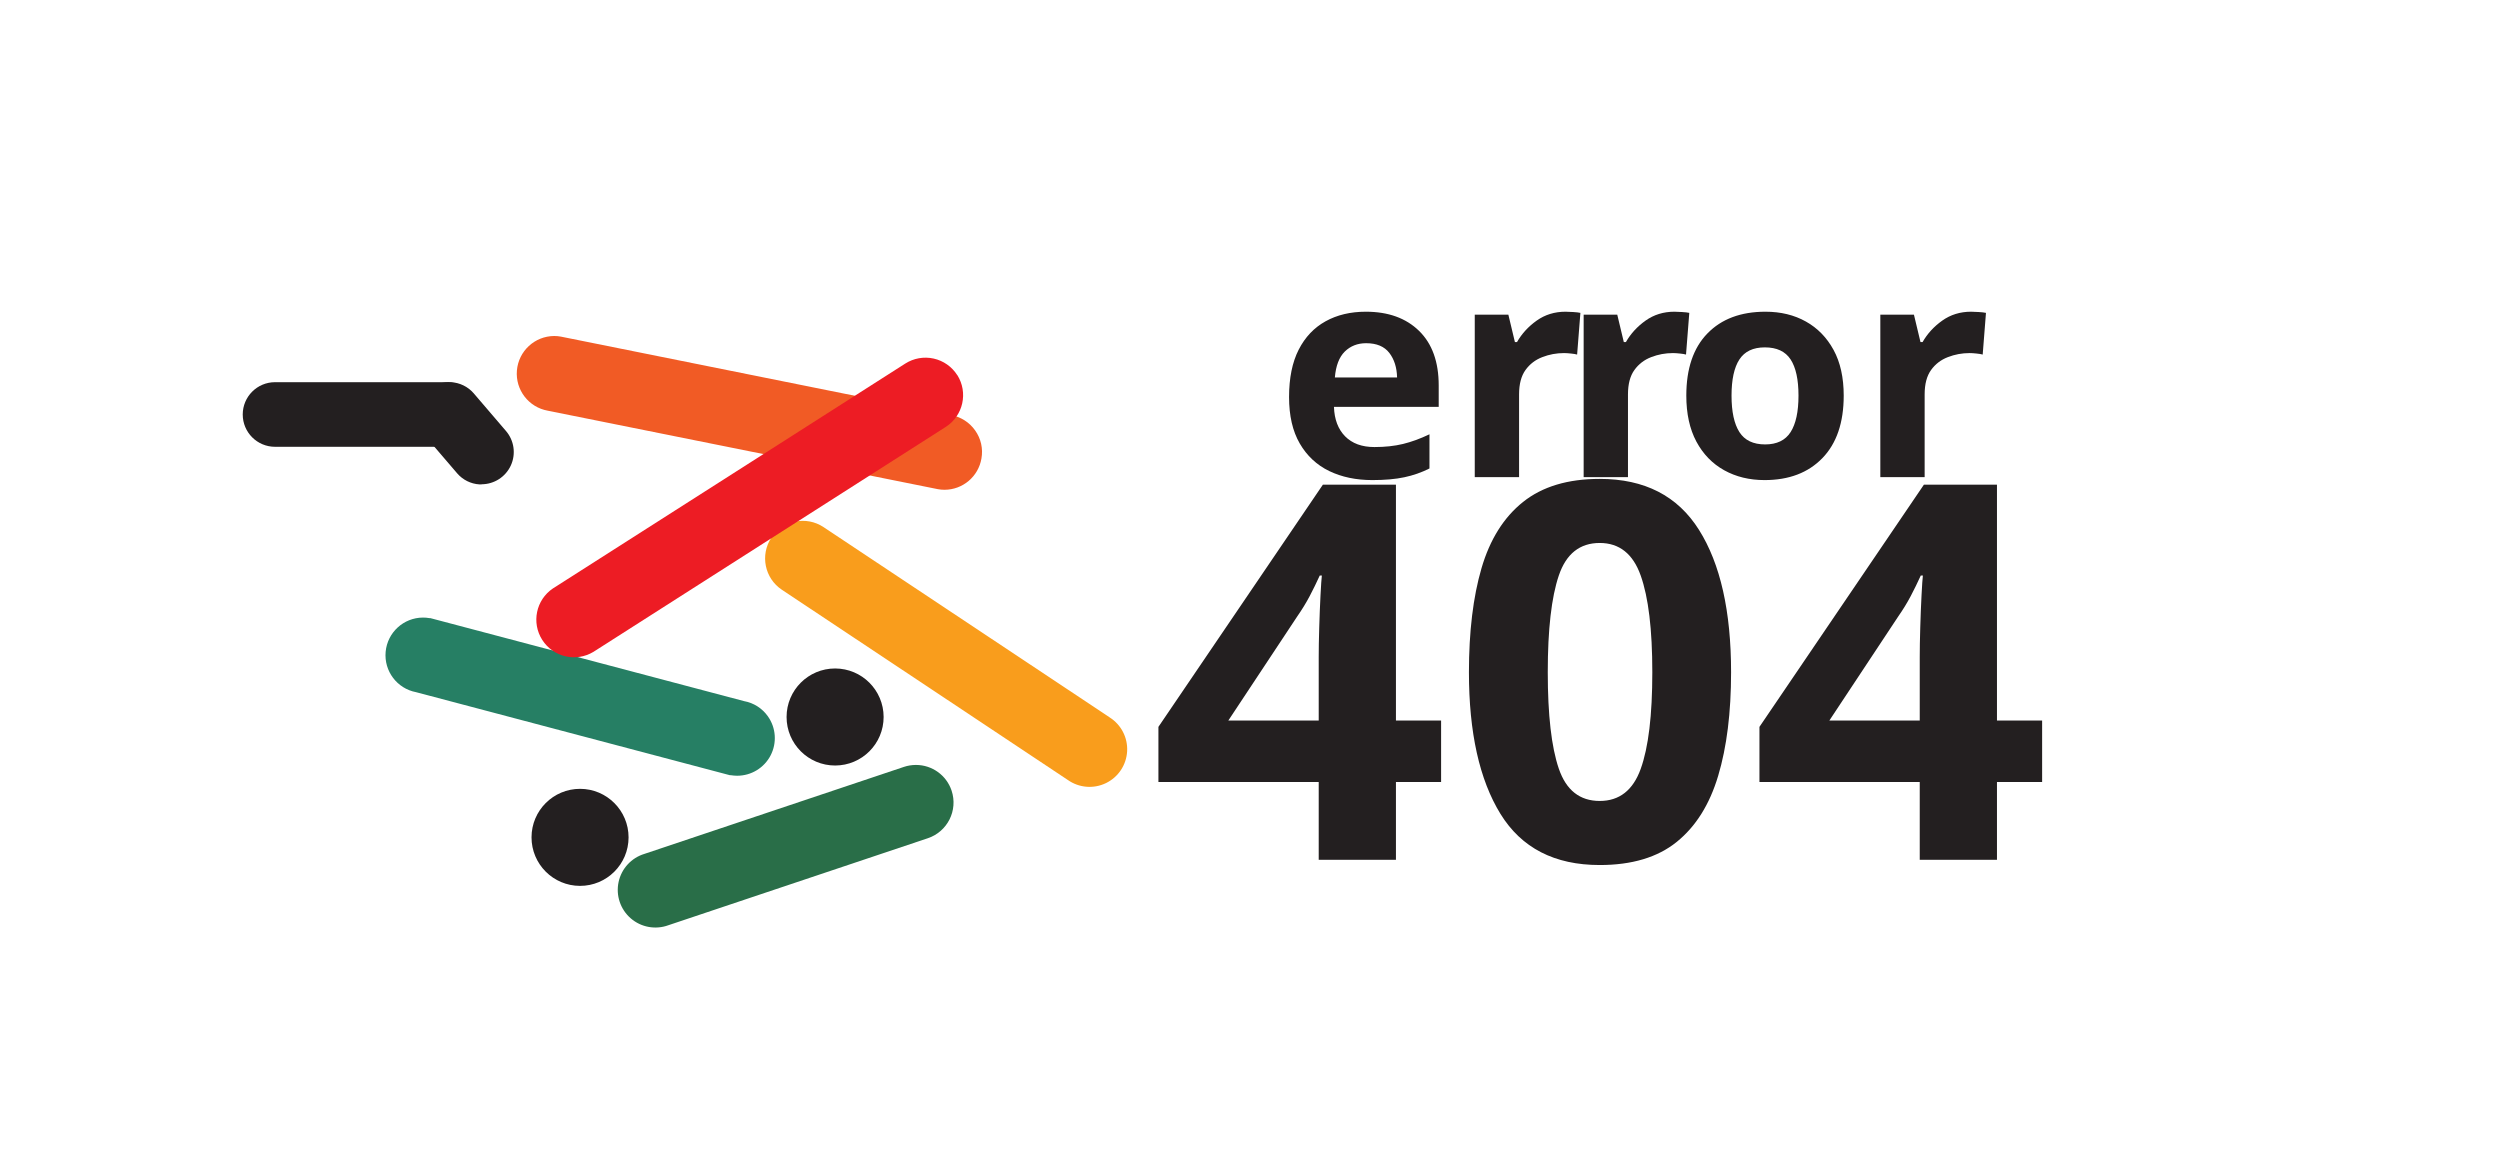
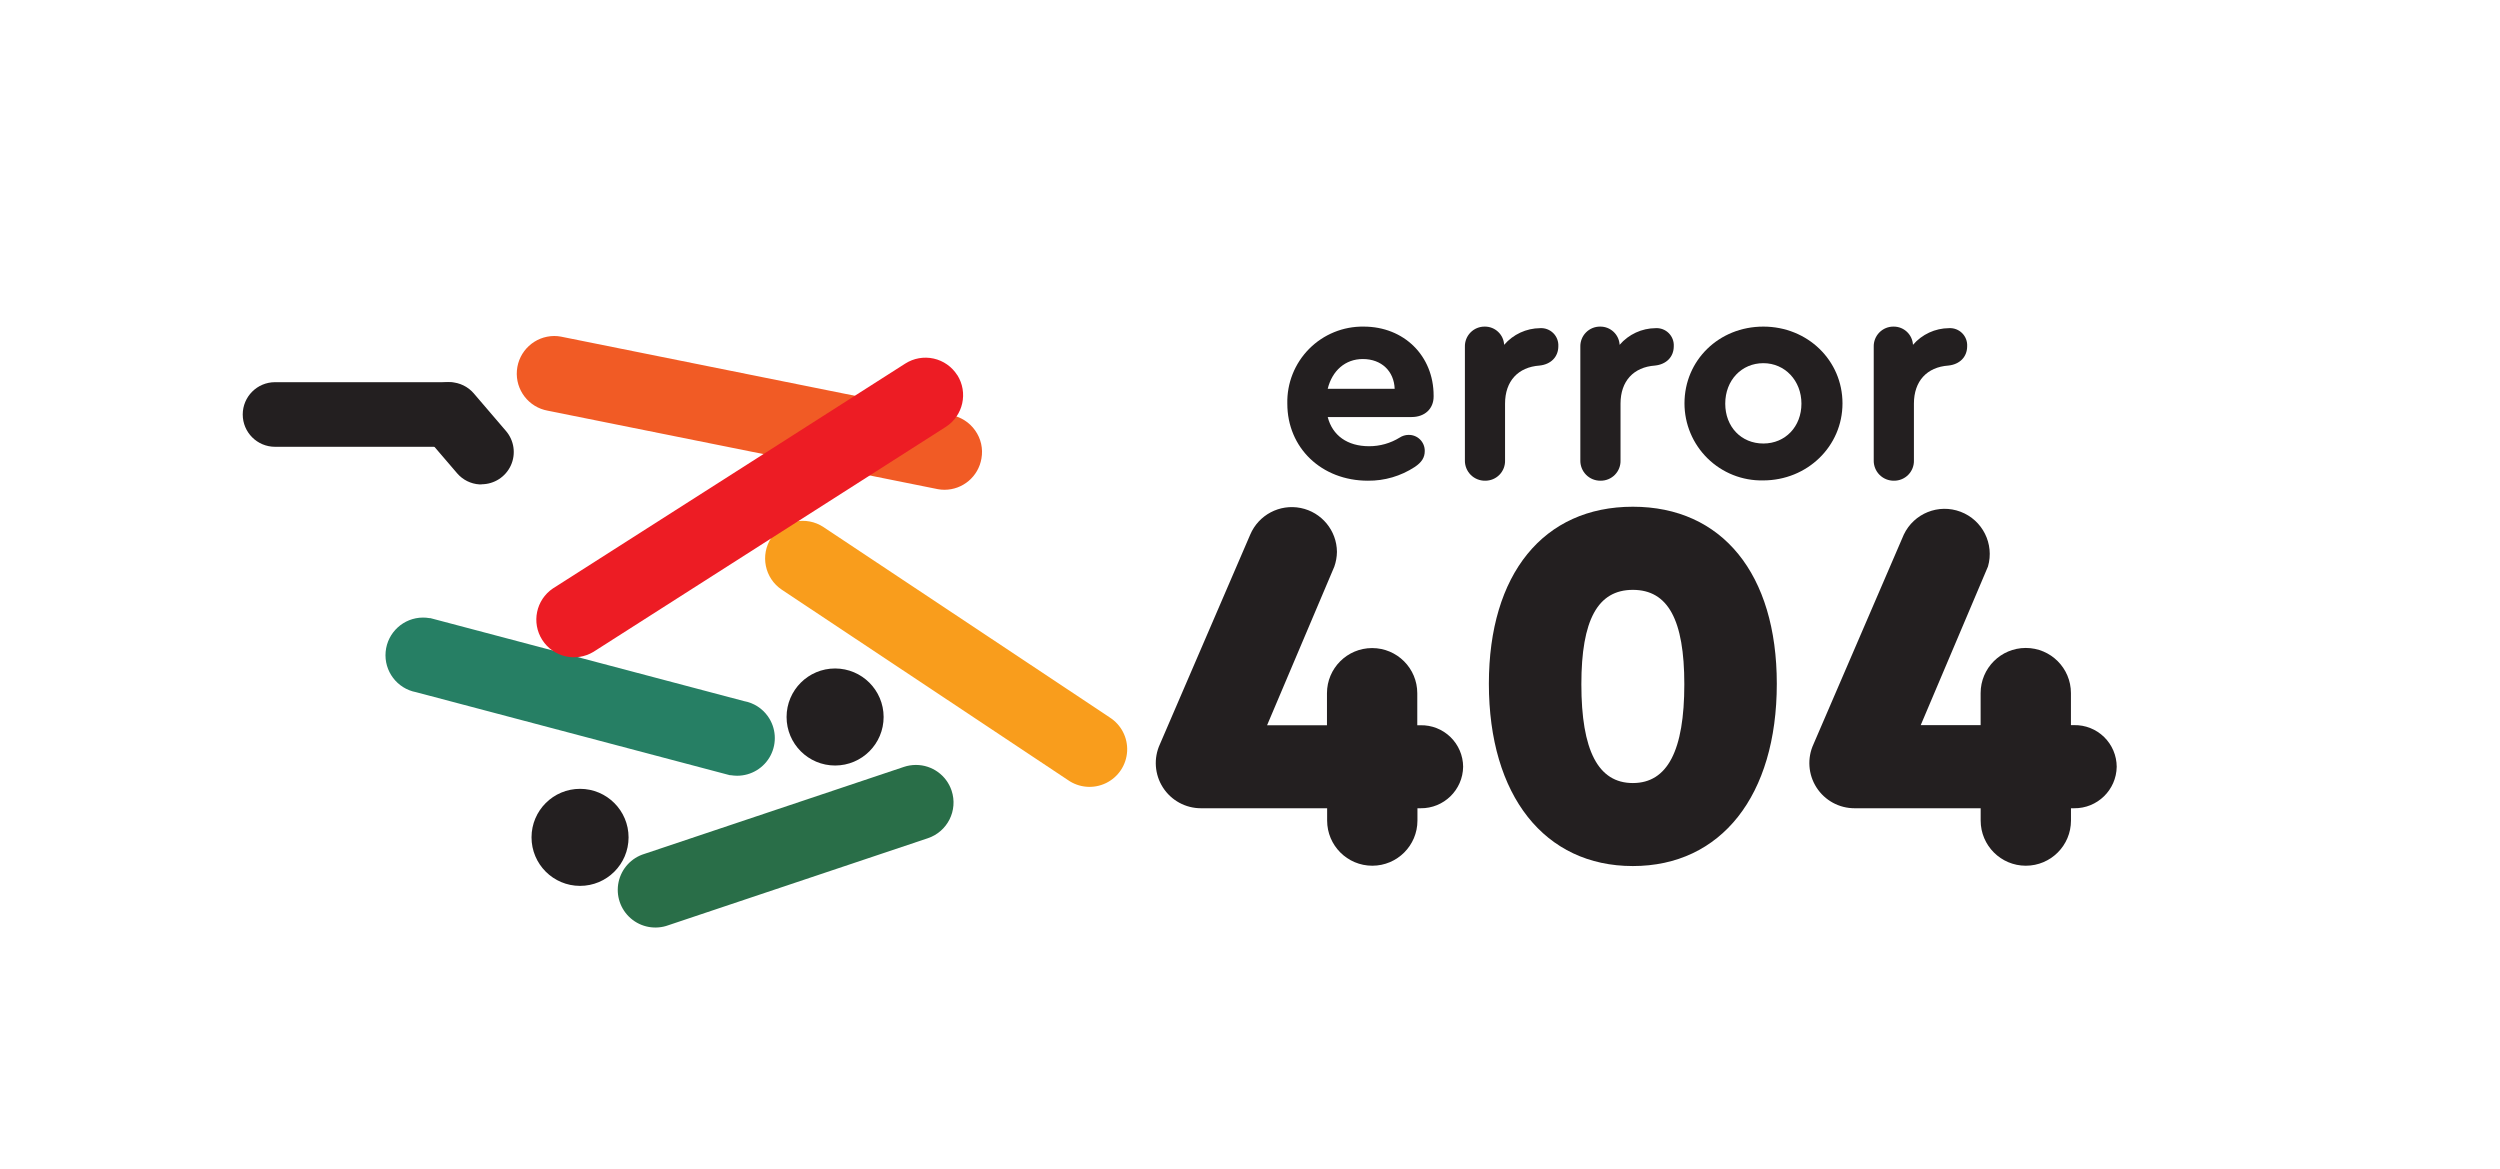
<svg xmlns="http://www.w3.org/2000/svg" id="Isolation_Mode" data-name="Isolation Mode" viewBox="0 0 609 284.63">
  <defs>
-     <style>.cls-1{fill:#296e48;}.cls-2{fill:#f99d1c;}.cls-3{fill:#f15b25;}.cls-4{fill:#267f64;}.cls-5,.cls-6,.cls-7{fill:#231f20;}.cls-6{font-size:127.98px;font-family:CeraRoundPro-Black, Cera Round Pro;font-weight:800;}.cls-7{font-size:72.49px;font-family:CeraRoundPro-Bold, Cera Round Pro;font-weight:700;}.cls-8{letter-spacing:-0.01em;}.cls-9{fill:#ed1c24;}</style>
+     <style>.cls-1{fill:#296e48;}.cls-2{fill:#f99d1c;}.cls-3{fill:#f15b25;}.cls-4{fill:#267f64;}.cls-5{fill:#231f20;}.cls-6{fill:#ed1c24;}</style>
  </defs>
  <path class="cls-1" d="M231.81,192.6a9.15,9.15,0,0,0-8.69-6.26,9.28,9.28,0,0,0-2.91.47L157,208a9.17,9.17,0,1,0,5.83,17.38L226,204.2A9.17,9.17,0,0,0,231.81,192.6Z" />
  <path class="cls-2" d="M270.28,174.73l-69.66-46.32a9.16,9.16,0,0,0-10.15,15.26L260.12,190a9.17,9.17,0,1,0,10.16-15.26Z" />
  <path class="cls-3" d="M237.54,104.85a9.07,9.07,0,0,0-5.94-3.74L136.63,82a8.67,8.67,0,0,0-1.63-.15,9.17,9.17,0,0,0-1.54,18.2l95,19.11a8.64,8.64,0,0,0,1.62.15,9.14,9.14,0,0,0,9-7.62A9,9,0,0,0,237.54,104.85Z" />
  <path class="cls-4" d="M187.06,174.5a9.08,9.08,0,0,0-5.82-3.71l-76.43-20.22-.11,0-.12,0a8.93,8.93,0,0,0-1.55-.13,9.17,9.17,0,0,0-1.66,18.18l76.43,20.22.12,0,.11,0a10,10,0,0,0,1.55.13,9.17,9.17,0,0,0,7.48-14.47Z" />
  <path class="cls-5" d="M141.31,192.16A11.82,11.82,0,1,0,153.12,204,11.83,11.83,0,0,0,141.31,192.16Z" />
  <path class="cls-5" d="M203.44,162.84a11.82,11.82,0,1,0,11.81,11.81A11.83,11.83,0,0,0,203.44,162.84Z" />
  <path class="cls-5" d="M67,107.54h41.84a6.57,6.57,0,0,0,0-13.14H67a6.57,6.57,0,1,0,0,13.14Z" />
  <path class="cls-5" d="M108.87,108.84H67A7.87,7.87,0,0,1,67,93.1h41.84a7.87,7.87,0,0,1,0,15.74ZM67,95.7a5.27,5.27,0,1,0,0,10.54h41.84a5.27,5.27,0,1,0,0-10.54Z" />
  <path class="cls-5" d="M104.51,105.3l7.85,9.17a6.57,6.57,0,1,0,9.89-8.65l-7.85-9.18a6.57,6.57,0,1,0-9.89,8.66Z" />
  <path class="cls-5" d="M117.32,118h-.54a7.79,7.79,0,0,1-5.4-2.68l-7.86-9.17a7.87,7.87,0,0,1,11.85-10.37l7.87,9.19a7.86,7.86,0,0,1-5.92,13ZM109.45,95.7A5.23,5.23,0,0,0,106,97a5.28,5.28,0,0,0-.5,7.44h0l7.85,9.18a5.28,5.28,0,0,0,7.94-7l-7.87-9.19A5.23,5.23,0,0,0,109.45,95.7Z" />
-   <text class="cls-6" transform="translate(280.02 209.44)">404</text>
-   <text class="cls-7" transform="translate(310.75 116.23)">er<tspan class="cls-8" x="69.37" y="0">r</tspan>
-     <tspan x="96.77" y="0">or</tspan>
-   </text>
-   <path class="cls-9" d="M233.18,91.37a9.16,9.16,0,0,0-12.66-2.8l-85.84,54.78a9.17,9.17,0,0,0,9.87,15.45L230.38,104a9.18,9.18,0,0,0,2.8-12.66Z" />
+   <path class="cls-5" d="M356.42,186.78a10.25,10.25,0,0,1-10.36,10.11h-.77v3a11,11,0,1,1-22,0v-3H292.56a11,11,0,0,1-10-15.61l22-51.06a11,11,0,0,1,21.12,4.22,11.29,11.29,0,0,1-.64,3.59l-16.38,38.64h14.59v-7.8a11,11,0,1,1,22,0v7.8h.77A10.18,10.18,0,0,1,356.42,186.78Z" />
+   <path class="cls-5" d="M432.83,166.56c0,27.26-13.57,44.41-35.07,44.41s-35.07-17.15-35.07-44.41c0-26.74,13.31-43.12,35.07-43.12S432.83,139.82,432.83,166.56Zm-47.61.13c0,16.13,4.09,24.06,12.54,24.06s12.54-7.93,12.54-24.06c0-15.74-4-23-12.54-23S385.22,151,385.22,166.69Z" />
+   <path class="cls-5" d="M515.63,186.78a10.26,10.26,0,0,1-10.37,10.11h-.77v3a11,11,0,1,1-22,0v-3H451.77a11,11,0,0,1-10-15.61l22-51.06A11,11,0,0,1,484.27,138l-16.38,38.64h14.59v-7.8a11,11,0,1,1,22,0v7.8h.77A10.19,10.19,0,0,1,515.63,186.78Z" />
+   <path class="cls-5" d="M349.23,96.38v.21c0,3-2.17,5-5.36,5H323.43c1.16,4.5,4.79,7.11,10.08,7.11a14.11,14.11,0,0,0,7.46-2.11,4,4,0,0,1,2.1-.65,3.87,3.87,0,0,1,4,3.92c0,1.59-.73,2.75-2.46,3.91a20.43,20.43,0,0,1-11.38,3.33c-11.31,0-19.64-8-19.64-18.77A18.34,18.34,0,0,1,332.2,79.56C342,79.56,349.23,86.66,349.23,96.38Zm-25.8-1.67h16.31c-.15-4.28-3.19-7.25-7.76-7.25C327.71,87.46,324.52,90.29,323.43,94.71Z" />
+   <path class="cls-5" d="M379.61,84.34c0,2.61-1.82,4.42-4.57,4.71-5.22.37-8.41,3.77-8.41,9.28V112.1a4.8,4.8,0,0,1-4.85,5,4.86,4.86,0,0,1-4.93-5V84.49a4.78,4.78,0,0,1,4.85-4.93A4.68,4.68,0,0,1,366.41,84a11.69,11.69,0,0,1,8.77-4.06A4.19,4.19,0,0,1,379.61,84.34Z" />
+   <path class="cls-5" d="M407.73,84.34c0,2.61-1.81,4.42-4.57,4.71-5.21.37-8.4,3.77-8.4,9.28V112.1a4.81,4.81,0,0,1-4.86,5,4.86,4.86,0,0,1-4.93-5V84.49a4.78,4.78,0,0,1,4.86-4.93A4.69,4.69,0,0,1,394.54,84a11.67,11.67,0,0,1,8.77-4.06A4.18,4.18,0,0,1,407.73,84.34Z" />
+   <path class="cls-5" d="M448.83,98.26c0,10.44-8.55,18.77-19.35,18.77a18.77,18.77,0,0,1-19.14-18.77c0-10.51,8.41-18.7,19.21-18.7S448.83,87.82,448.83,98.26Zm-28.56.07c0,5.66,3.91,9.71,9.28,9.71s9.28-4.13,9.28-9.71-4-9.86-9.28-9.86S420.27,92.61,420.27,98.33Z" />
+   <path class="cls-5" d="M479.2,84.34c0,2.61-1.81,4.42-4.57,4.71-5.22.37-8.4,3.77-8.4,9.28V112.1a4.81,4.81,0,0,1-4.86,5,4.86,4.86,0,0,1-4.93-5V84.49a4.78,4.78,0,0,1,4.86-4.93A4.69,4.69,0,0,1,466,84a11.66,11.66,0,0,1,8.77-4.06A4.18,4.18,0,0,1,479.2,84.34Z" />
+   <path class="cls-6" d="M233.18,91.37a9.16,9.16,0,0,0-12.66-2.8l-85.84,54.78a9.17,9.17,0,0,0,9.87,15.45L230.38,104a9.18,9.18,0,0,0,2.8-12.66Z" />
</svg>
